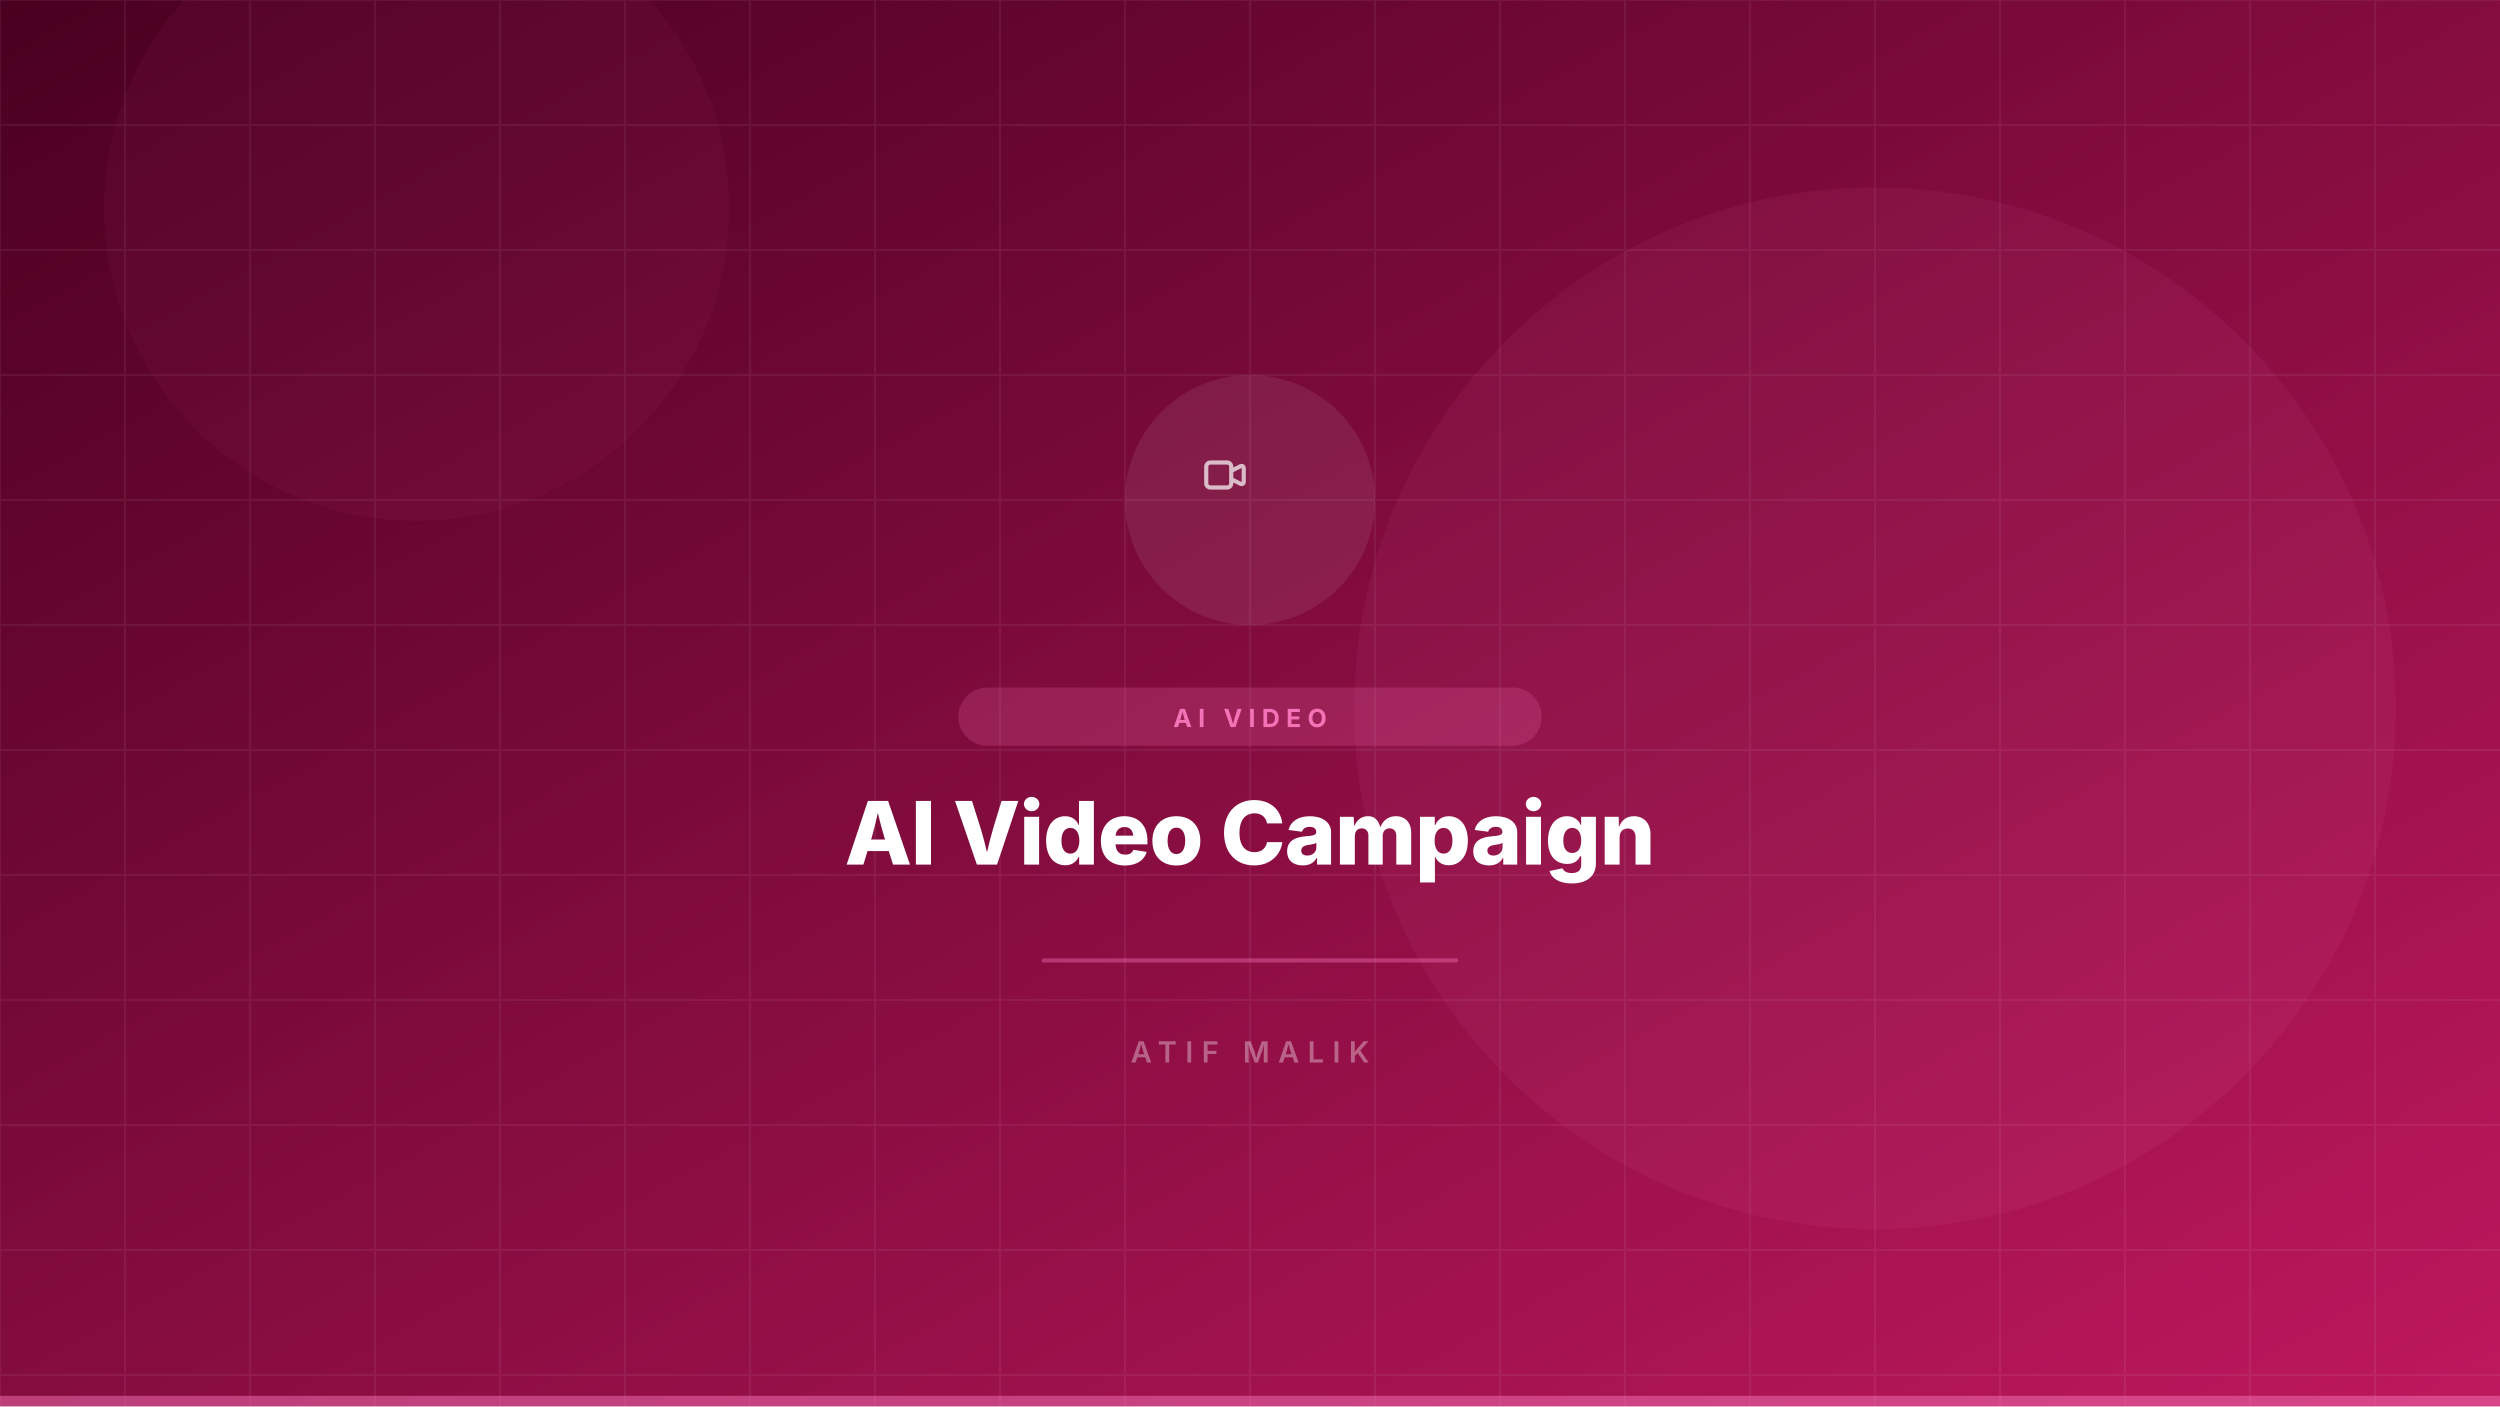
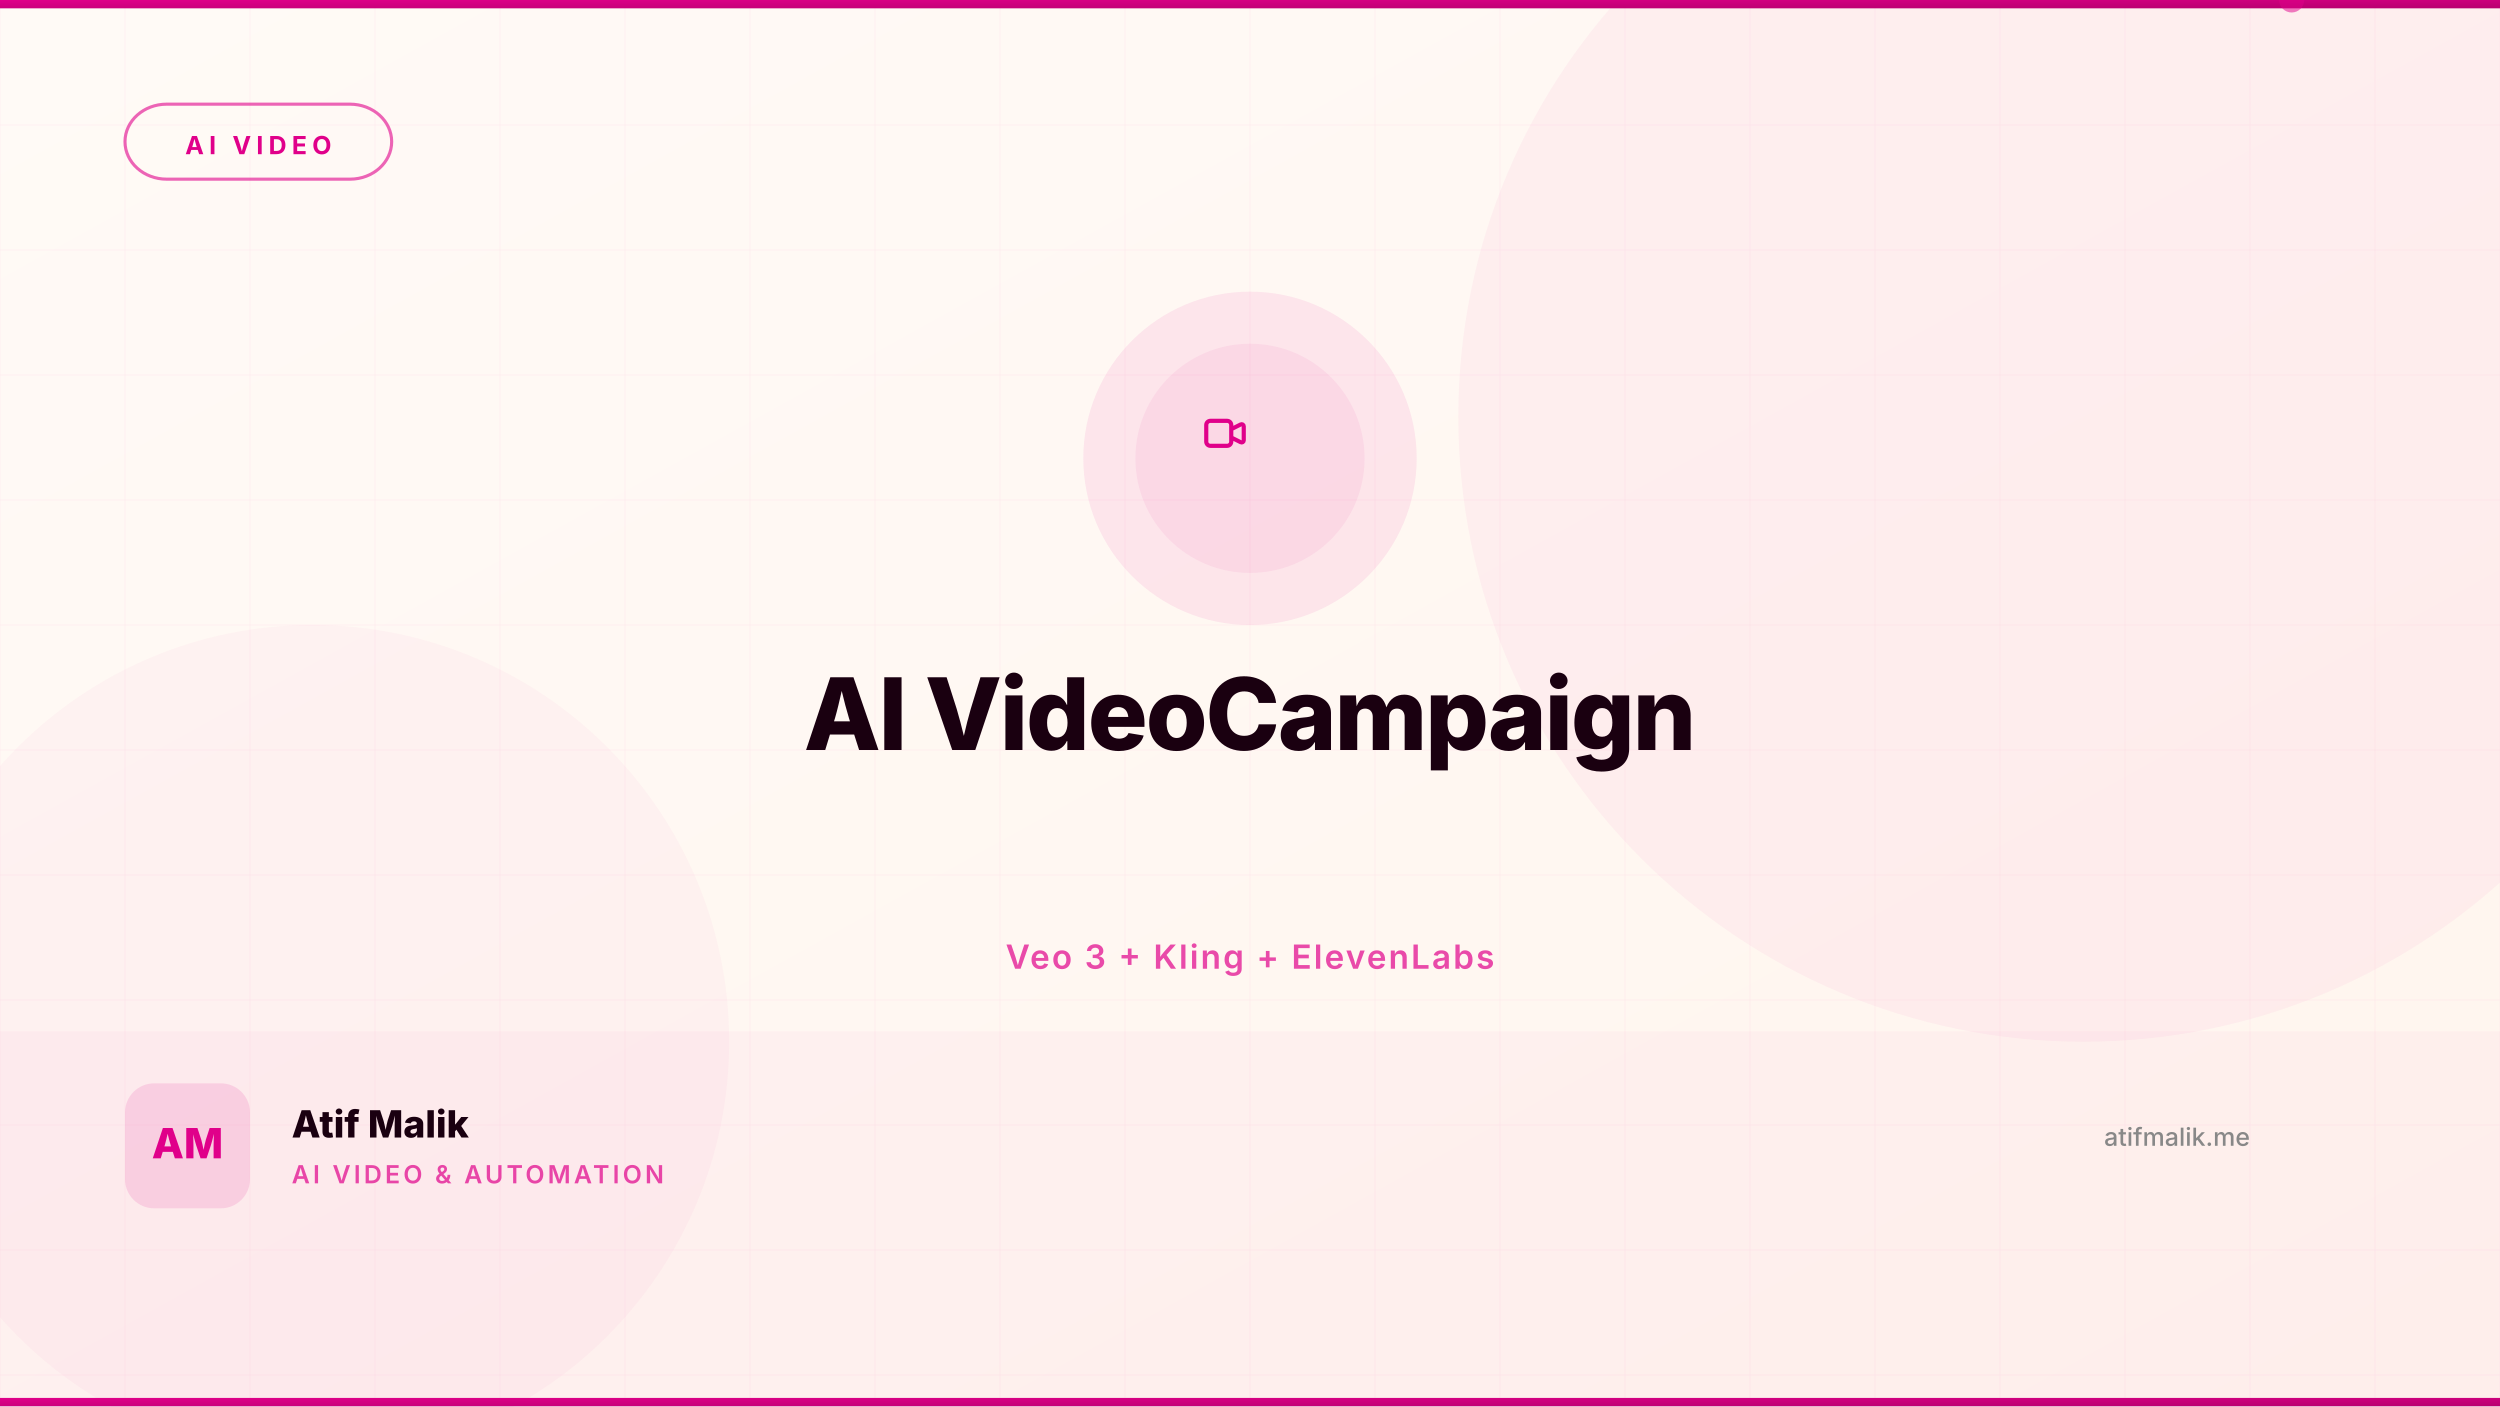
<svg xmlns="http://www.w3.org/2000/svg" width="1200" height="675" viewBox="0 0 1200 675">
  <defs>
    <linearGradient id="bg" x1="0%" y1="0%" x2="100%" y2="100%">
-       <stop offset="0%" style="stop-color:#4a0020" />
-       <stop offset="100%" style="stop-color:#be185d" />
+       <stop offset="0%" style="stop-color:#FFFAF6" />
+       <stop offset="100%" style="stop-color:#FFF5EE" />
    </linearGradient>
-     <linearGradient id="accent" x1="0%" y1="0%" x2="100%" y2="0%">
-       <stop offset="0%" style="stop-color:#f472b6;stop-opacity:0.3" />
-       <stop offset="100%" style="stop-color:#f472b6;stop-opacity:0" />
+     <linearGradient id="pinkGrad" x1="0%" y1="0%" x2="100%" y2="100%">
+       <stop offset="0%" style="stop-color:#E0008A" />
+       <stop offset="100%" style="stop-color:#B8006F" />
    </linearGradient>
+     <clipPath id="avatarClip">
+       <rect x="60" y="510" width="70" height="70" rx="16" />
+     </clipPath>
  </defs>
  <rect width="1200" height="675" fill="url(#bg)" />
-   <g opacity="0.06" stroke="white" stroke-width="1">
+   <g opacity="0.04" stroke="#E0008A" stroke-width="0.5">
    <line x1="0" y1="0" x2="0" y2="675" />
    <line x1="60" y1="0" x2="60" y2="675" />
    <line x1="120" y1="0" x2="120" y2="675" />
    <line x1="180" y1="0" x2="180" y2="675" />
    <line x1="240" y1="0" x2="240" y2="675" />
    <line x1="300" y1="0" x2="300" y2="675" />
    <line x1="360" y1="0" x2="360" y2="675" />
    <line x1="420" y1="0" x2="420" y2="675" />
    <line x1="480" y1="0" x2="480" y2="675" />
    <line x1="540" y1="0" x2="540" y2="675" />
    <line x1="600" y1="0" x2="600" y2="675" />
    <line x1="660" y1="0" x2="660" y2="675" />
    <line x1="720" y1="0" x2="720" y2="675" />
    <line x1="780" y1="0" x2="780" y2="675" />
    <line x1="840" y1="0" x2="840" y2="675" />
    <line x1="900" y1="0" x2="900" y2="675" />
    <line x1="960" y1="0" x2="960" y2="675" />
    <line x1="1020" y1="0" x2="1020" y2="675" />
    <line x1="1080" y1="0" x2="1080" y2="675" />
    <line x1="1140" y1="0" x2="1140" y2="675" />
+     <line x1="1200" y1="0" x2="1200" y2="675" />
    <line x1="0" y1="0" x2="1200" y2="0" />
    <line x1="0" y1="60" x2="1200" y2="60" />
    <line x1="0" y1="120" x2="1200" y2="120" />
    <line x1="0" y1="180" x2="1200" y2="180" />
    <line x1="0" y1="240" x2="1200" y2="240" />
    <line x1="0" y1="300" x2="1200" y2="300" />
    <line x1="0" y1="360" x2="1200" y2="360" />
    <line x1="0" y1="420" x2="1200" y2="420" />
    <line x1="0" y1="480" x2="1200" y2="480" />
    <line x1="0" y1="540" x2="1200" y2="540" />
    <line x1="0" y1="600" x2="1200" y2="600" />
    <line x1="0" y1="660" x2="1200" y2="660" />
  </g>
-   <circle cx="900" cy="340" r="250" fill="#f472b6" opacity="0.07" />
-   <circle cx="200" cy="100" r="150" fill="#f472b6" opacity="0.04" />
-   <circle cx="600" cy="240" r="60" fill="white" opacity="0.08" />
-   <g transform="translate(576, 216)" fill="none" stroke="white" stroke-width="2" stroke-linecap="round" stroke-linejoin="round" opacity="0.7">
+   <circle cx="1000" cy="200" r="300" fill="#E0008A" opacity="0.04" />
+   <circle cx="150" cy="500" r="200" fill="#E0008A" opacity="0.03" />
+   <rect x="0" y="0" width="1200" height="4" fill="url(#pinkGrad)" />
+   <rect x="60" y="50" rx="20" ry="20" width="128" height="36" fill="none" stroke="#E0008A" stroke-width="1.5" opacity="0.6" />
+   <text x="124" y="74" text-anchor="middle" fill="#E0008A" font-family="system-ui, -apple-system, sans-serif" font-size="12" font-weight="700" letter-spacing="2.5">AI VIDEO</text>
+   <circle cx="600" cy="220" r="80" fill="#E0008A" opacity="0.08" />
+   <circle cx="600" cy="220" r="55" fill="#E0008A" opacity="0.06" />
+   <g transform="translate(576, 196)" fill="none" stroke="#E0008A" stroke-width="2" stroke-linecap="round" stroke-linejoin="round">
    <path d="M15 10l4.553-2.276A1 1 0 0121 8.618v6.764a1 1 0 01-1.447.894L15 14M5 18h8a2 2 0 002-2V8a2 2 0 00-2-2H5a2 2 0 00-2 2v8a2 2 0 002 2z" />
  </g>
-   <rect x="460" y="330" rx="14" ry="14" width="280" height="28" fill="#f472b6" opacity="0.2" />
-   <text x="600" y="349" text-anchor="middle" fill="#f472b6" font-family="system-ui, -apple-system, sans-serif" font-size="12" font-weight="700" letter-spacing="3" text-transform="uppercase">AI VIDEO</text>
-   <text x="600" y="415" text-anchor="middle" fill="white" font-family="system-ui, -apple-system, sans-serif" font-size="42" font-weight="800" letter-spacing="-0.5">AI Video Campaign</text>
-   <rect x="500" y="460" width="200" height="2" rx="1" fill="#f472b6" opacity="0.4" />
-   <text x="600" y="510" text-anchor="middle" fill="white" opacity="0.35" font-family="system-ui, -apple-system, sans-serif" font-size="14" font-weight="600" letter-spacing="4">ATIF MALIK</text>
-   <rect x="0" y="670" width="1200" height="5" fill="#f472b6" opacity="0.5" />
+   <text x="600" y="360" text-anchor="middle" fill="#1A0010" font-family="system-ui, -apple-system, sans-serif" font-size="48" font-weight="800" letter-spacing="-1">AI Video
+ Campaign</text>
+   <text x="600" y="415" text-anchor="middle" fill="#1A0010" font-family="system-ui, -apple-system, sans-serif" font-size="48" font-weight="800" letter-spacing="-1" />
+   <text x="600" y="465" text-anchor="middle" fill="#E0008A" font-family="system-ui, -apple-system, sans-serif" font-size="16" font-weight="600" letter-spacing="1" opacity="0.7">Veo 3 + Kling + ElevenLabs</text>
+   <rect x="0" y="495" width="1200" height="180" fill="#E0008A" opacity="0.03" />
+   <rect x="60" y="520" width="60" height="60" rx="14" fill="#E0008A" opacity="0.12" />
+   <text x="90" y="556" text-anchor="middle" fill="#E0008A" font-family="system-ui, -apple-system, sans-serif" font-size="20" font-weight="800">AM</text>
+   <text x="140" y="546" fill="#1A0010" font-family="system-ui, -apple-system, sans-serif" font-size="18" font-weight="800">Atif Malik</text>
+   <text x="140" y="568" fill="#E0008A" font-family="system-ui, -apple-system, sans-serif" font-size="12" font-weight="600" letter-spacing="1.5" opacity="0.7">AI VIDEO &amp; AUTOMATION</text>
+   <circle cx="1100" y="545" r="6" fill="#E0008A" opacity="0.5" />
+   <text x="1080" y="550" text-anchor="end" fill="#888" font-family="system-ui, -apple-system, sans-serif" font-size="12" font-weight="500">atifmalik.me</text>
+   <rect x="0" y="671" width="1200" height="4" fill="url(#pinkGrad)" />
</svg>
